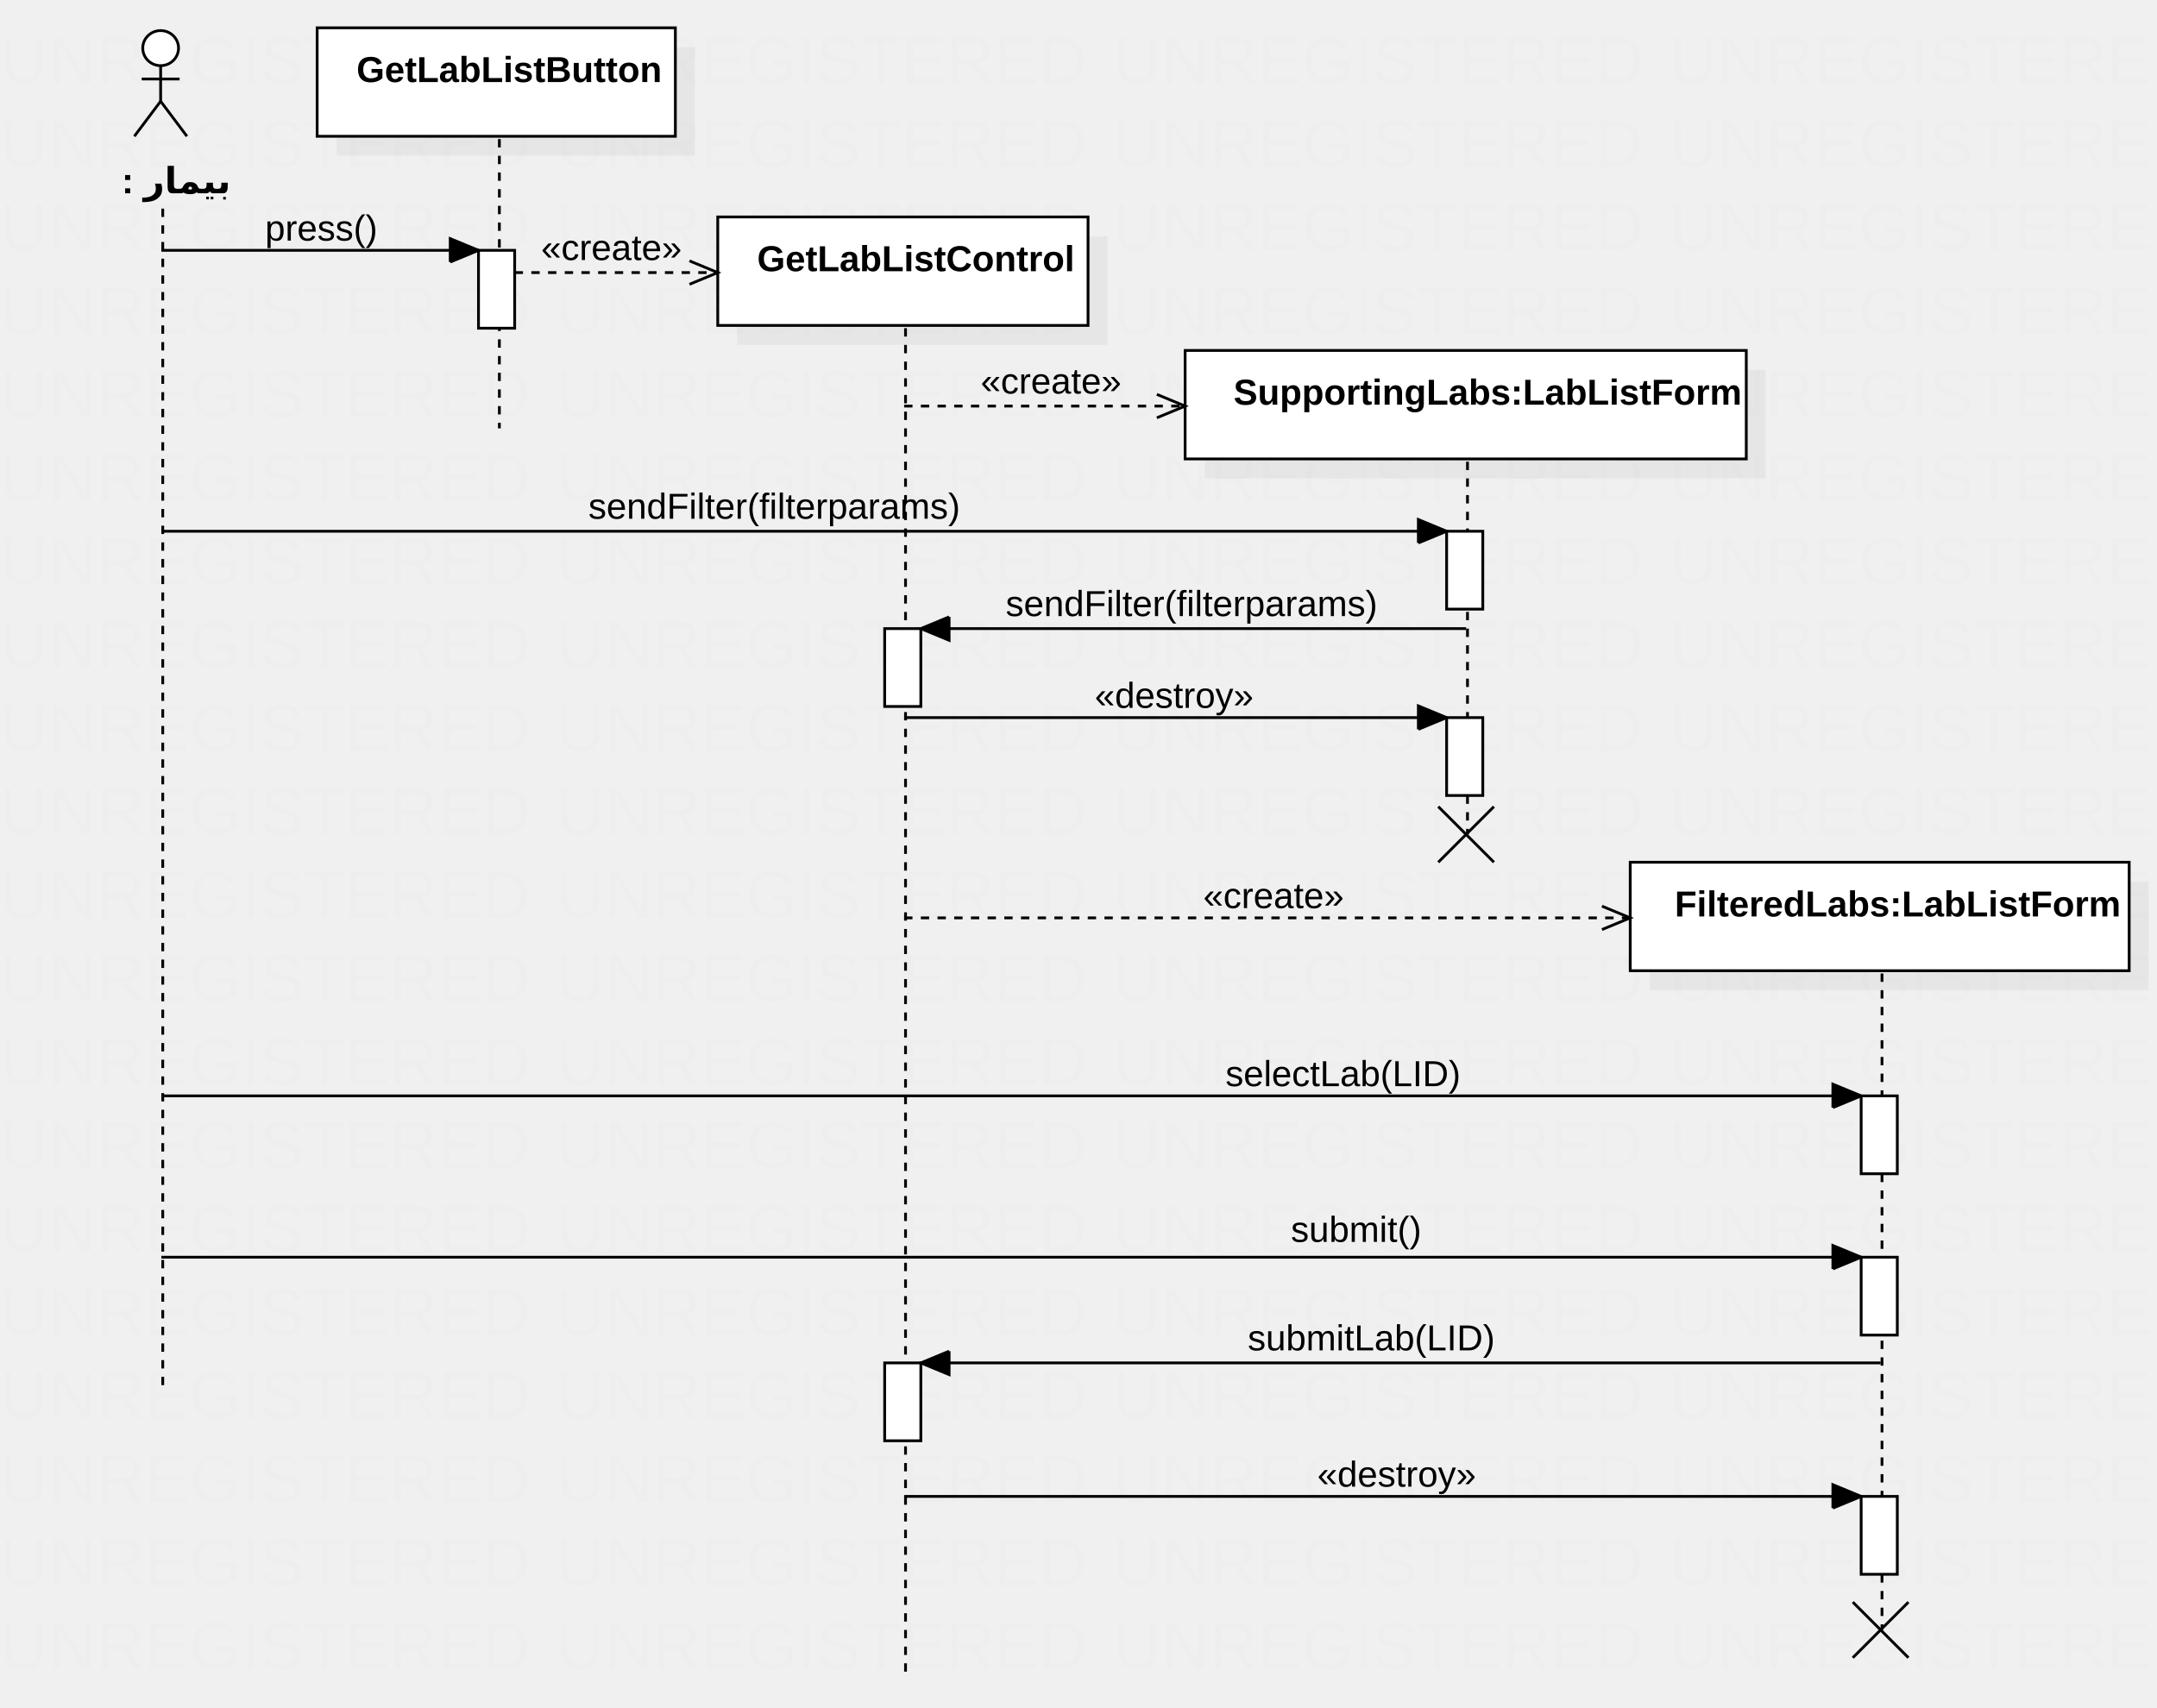
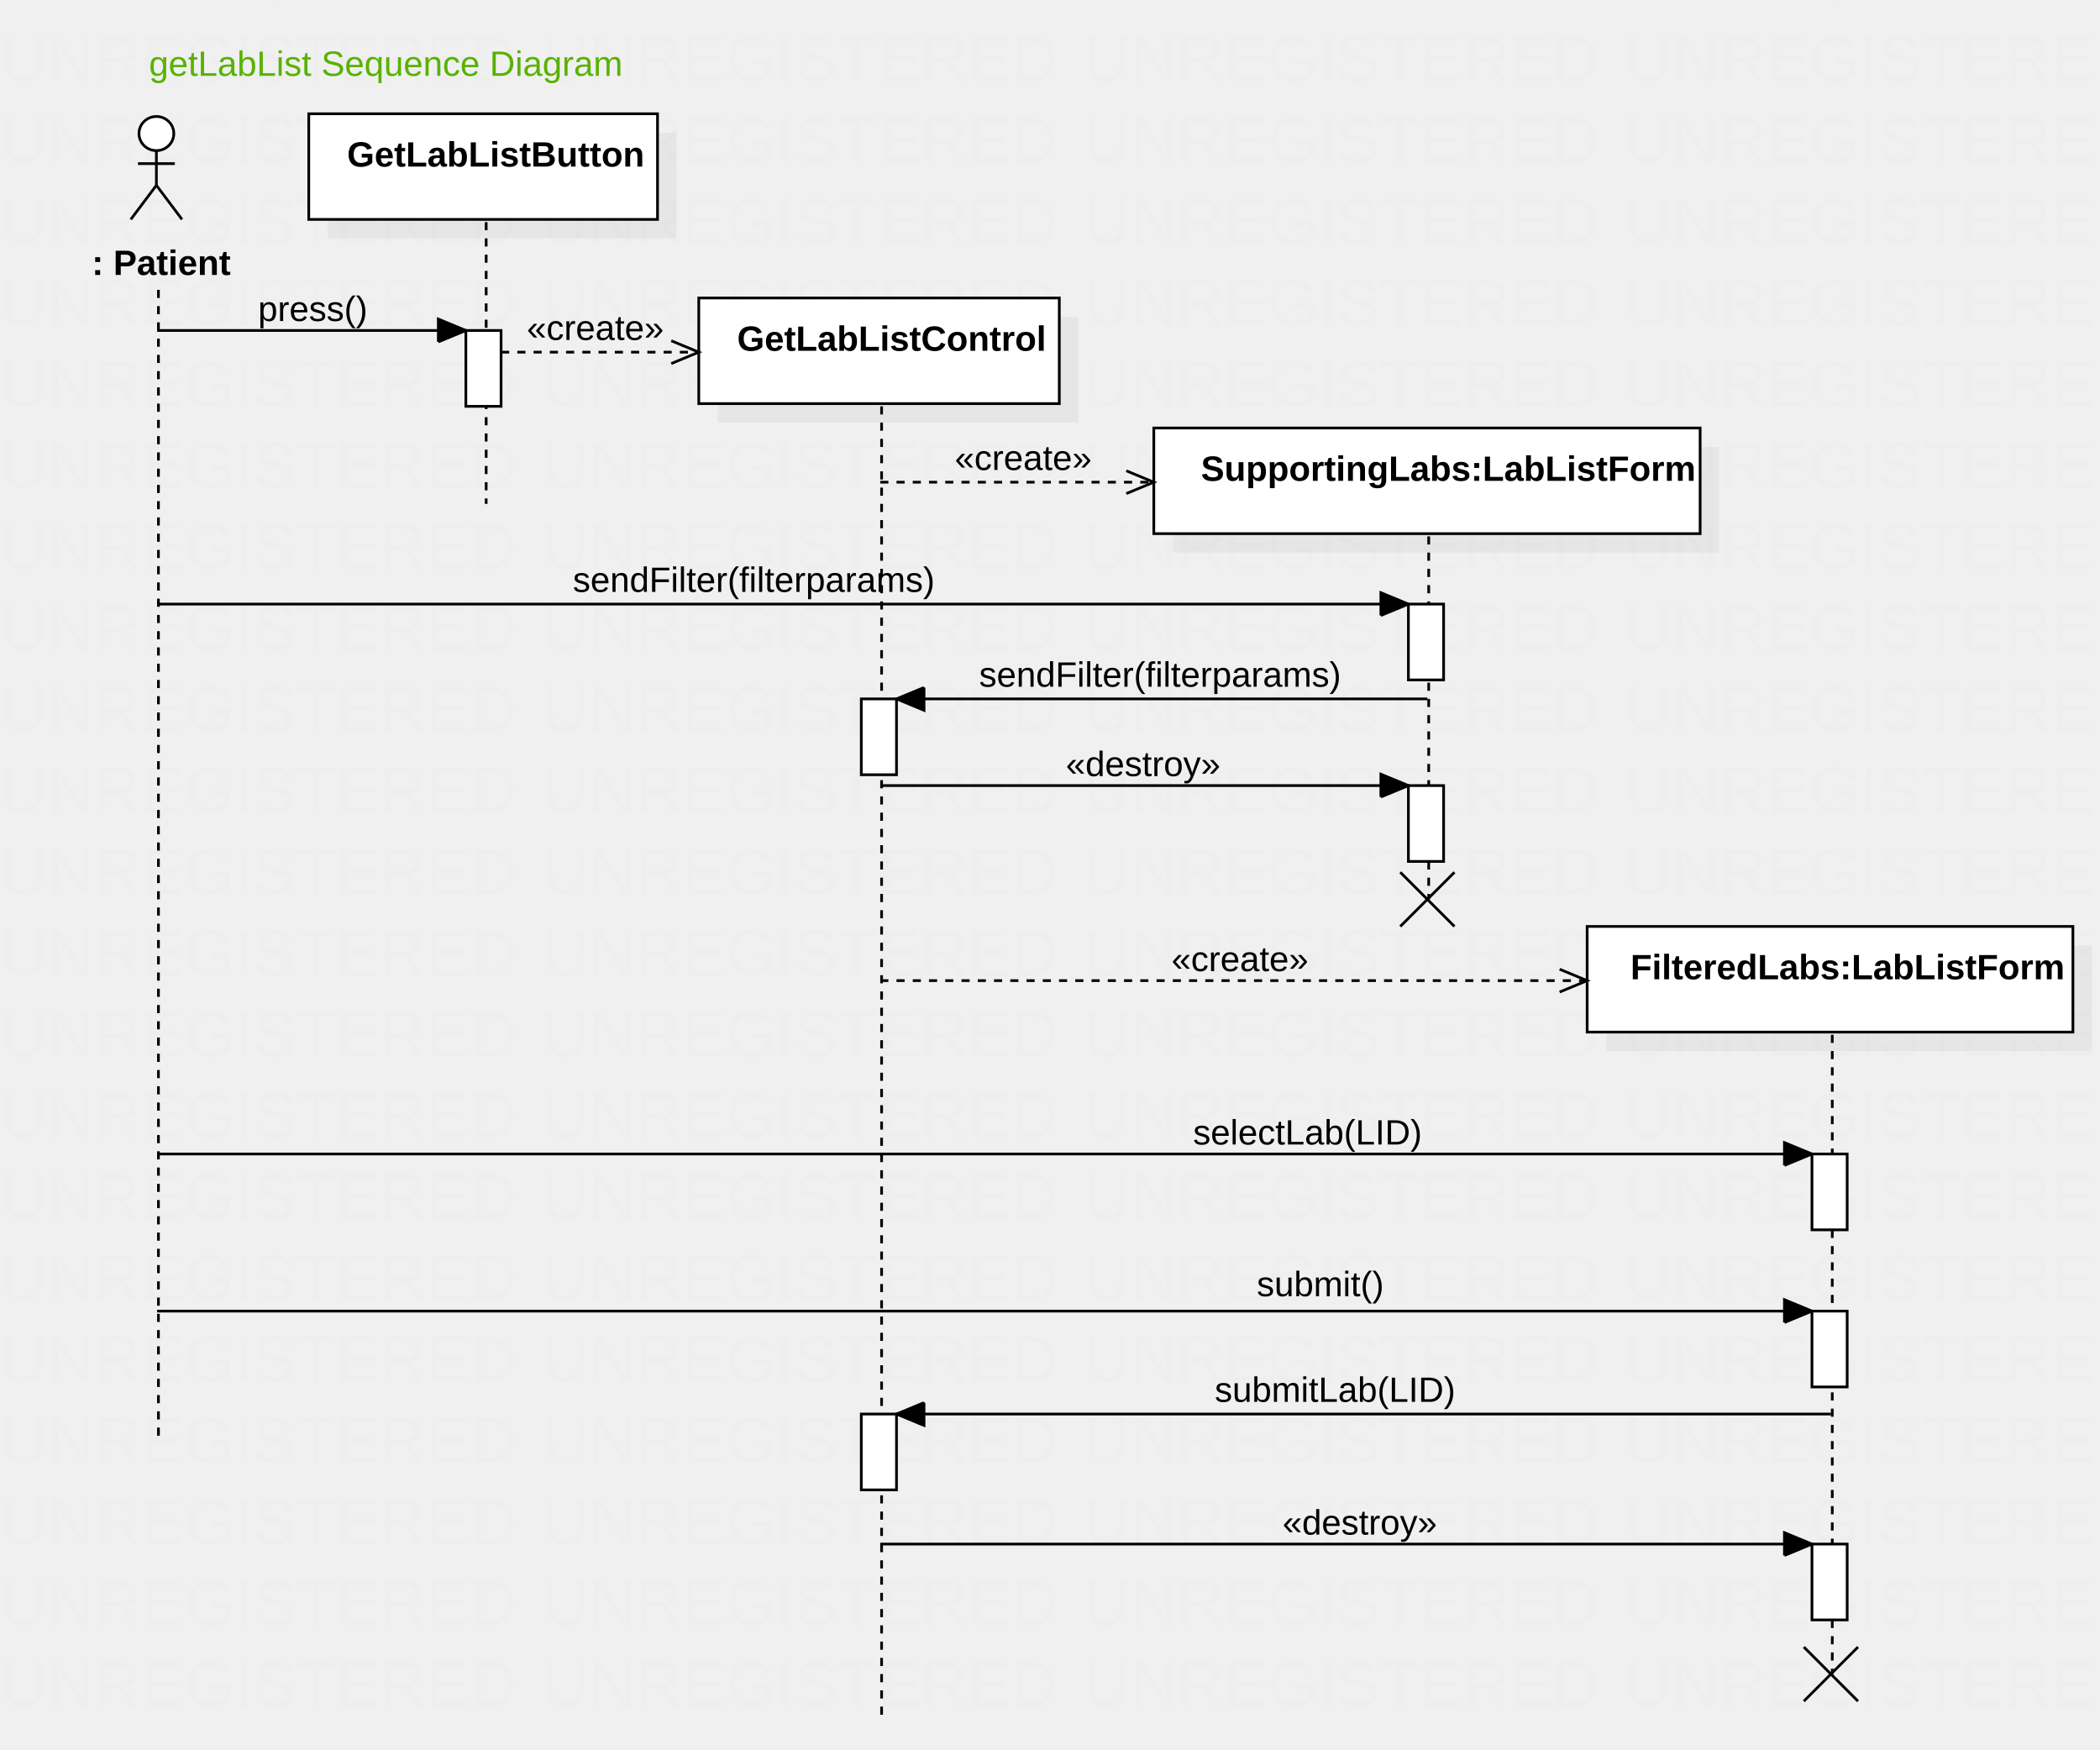
- <svg xmlns="http://www.w3.org/2000/svg" version="1.1" width="775.348" height="614">
+ <svg xmlns="http://www.w3.org/2000/svg" version="1.1" width="775.348" height="646">
  <defs />
  <g>
    <text fill="#eeeeee" stroke="none" font-family="Arial" font-size="24px" font-style="normal" font-weight="normal" text-decoration="none" x="0" y="0">UNREGISTERED</text>
    <text fill="#eeeeee" stroke="none" font-family="Arial" font-size="24px" font-style="normal" font-weight="normal" text-decoration="none" x="0" y="30">UNREGISTERED</text>
    <text fill="#eeeeee" stroke="none" font-family="Arial" font-size="24px" font-style="normal" font-weight="normal" text-decoration="none" x="0" y="60">UNREGISTERED</text>
    <text fill="#eeeeee" stroke="none" font-family="Arial" font-size="24px" font-style="normal" font-weight="normal" text-decoration="none" x="0" y="90">UNREGISTERED</text>
    <text fill="#eeeeee" stroke="none" font-family="Arial" font-size="24px" font-style="normal" font-weight="normal" text-decoration="none" x="0" y="120">UNREGISTERED</text>
    <text fill="#eeeeee" stroke="none" font-family="Arial" font-size="24px" font-style="normal" font-weight="normal" text-decoration="none" x="0" y="150">UNREGISTERED</text>
    <text fill="#eeeeee" stroke="none" font-family="Arial" font-size="24px" font-style="normal" font-weight="normal" text-decoration="none" x="0" y="180">UNREGISTERED</text>
    <text fill="#eeeeee" stroke="none" font-family="Arial" font-size="24px" font-style="normal" font-weight="normal" text-decoration="none" x="0" y="210">UNREGISTERED</text>
    <text fill="#eeeeee" stroke="none" font-family="Arial" font-size="24px" font-style="normal" font-weight="normal" text-decoration="none" x="0" y="240">UNREGISTERED</text>
    <text fill="#eeeeee" stroke="none" font-family="Arial" font-size="24px" font-style="normal" font-weight="normal" text-decoration="none" x="0" y="270">UNREGISTERED</text>
    <text fill="#eeeeee" stroke="none" font-family="Arial" font-size="24px" font-style="normal" font-weight="normal" text-decoration="none" x="0" y="300">UNREGISTERED</text>
    <text fill="#eeeeee" stroke="none" font-family="Arial" font-size="24px" font-style="normal" font-weight="normal" text-decoration="none" x="0" y="330">UNREGISTERED</text>
    <text fill="#eeeeee" stroke="none" font-family="Arial" font-size="24px" font-style="normal" font-weight="normal" text-decoration="none" x="0" y="360">UNREGISTERED</text>
    <text fill="#eeeeee" stroke="none" font-family="Arial" font-size="24px" font-style="normal" font-weight="normal" text-decoration="none" x="0" y="390">UNREGISTERED</text>
    <text fill="#eeeeee" stroke="none" font-family="Arial" font-size="24px" font-style="normal" font-weight="normal" text-decoration="none" x="0" y="420">UNREGISTERED</text>
    <text fill="#eeeeee" stroke="none" font-family="Arial" font-size="24px" font-style="normal" font-weight="normal" text-decoration="none" x="0" y="450">UNREGISTERED</text>
    <text fill="#eeeeee" stroke="none" font-family="Arial" font-size="24px" font-style="normal" font-weight="normal" text-decoration="none" x="0" y="480">UNREGISTERED</text>
    <text fill="#eeeeee" stroke="none" font-family="Arial" font-size="24px" font-style="normal" font-weight="normal" text-decoration="none" x="0" y="510">UNREGISTERED</text>
    <text fill="#eeeeee" stroke="none" font-family="Arial" font-size="24px" font-style="normal" font-weight="normal" text-decoration="none" x="0" y="540">UNREGISTERED</text>
    <text fill="#eeeeee" stroke="none" font-family="Arial" font-size="24px" font-style="normal" font-weight="normal" text-decoration="none" x="0" y="570">UNREGISTERED</text>
    <text fill="#eeeeee" stroke="none" font-family="Arial" font-size="24px" font-style="normal" font-weight="normal" text-decoration="none" x="0" y="600">UNREGISTERED</text>
+     <text fill="#eeeeee" stroke="none" font-family="Arial" font-size="24px" font-style="normal" font-weight="normal" text-decoration="none" x="0" y="630">UNREGISTERED</text>
    <text fill="#eeeeee" stroke="none" font-family="Arial" font-size="24px" font-style="normal" font-weight="normal" text-decoration="none" x="200" y="0">UNREGISTERED</text>
    <text fill="#eeeeee" stroke="none" font-family="Arial" font-size="24px" font-style="normal" font-weight="normal" text-decoration="none" x="200" y="30">UNREGISTERED</text>
    <text fill="#eeeeee" stroke="none" font-family="Arial" font-size="24px" font-style="normal" font-weight="normal" text-decoration="none" x="200" y="60">UNREGISTERED</text>
    <text fill="#eeeeee" stroke="none" font-family="Arial" font-size="24px" font-style="normal" font-weight="normal" text-decoration="none" x="200" y="90">UNREGISTERED</text>
    <text fill="#eeeeee" stroke="none" font-family="Arial" font-size="24px" font-style="normal" font-weight="normal" text-decoration="none" x="200" y="120">UNREGISTERED</text>
    <text fill="#eeeeee" stroke="none" font-family="Arial" font-size="24px" font-style="normal" font-weight="normal" text-decoration="none" x="200" y="150">UNREGISTERED</text>
    <text fill="#eeeeee" stroke="none" font-family="Arial" font-size="24px" font-style="normal" font-weight="normal" text-decoration="none" x="200" y="180">UNREGISTERED</text>
    <text fill="#eeeeee" stroke="none" font-family="Arial" font-size="24px" font-style="normal" font-weight="normal" text-decoration="none" x="200" y="210">UNREGISTERED</text>
    <text fill="#eeeeee" stroke="none" font-family="Arial" font-size="24px" font-style="normal" font-weight="normal" text-decoration="none" x="200" y="240">UNREGISTERED</text>
    <text fill="#eeeeee" stroke="none" font-family="Arial" font-size="24px" font-style="normal" font-weight="normal" text-decoration="none" x="200" y="270">UNREGISTERED</text>
    <text fill="#eeeeee" stroke="none" font-family="Arial" font-size="24px" font-style="normal" font-weight="normal" text-decoration="none" x="200" y="300">UNREGISTERED</text>
    <text fill="#eeeeee" stroke="none" font-family="Arial" font-size="24px" font-style="normal" font-weight="normal" text-decoration="none" x="200" y="330">UNREGISTERED</text>
    <text fill="#eeeeee" stroke="none" font-family="Arial" font-size="24px" font-style="normal" font-weight="normal" text-decoration="none" x="200" y="360">UNREGISTERED</text>
    <text fill="#eeeeee" stroke="none" font-family="Arial" font-size="24px" font-style="normal" font-weight="normal" text-decoration="none" x="200" y="390">UNREGISTERED</text>
    <text fill="#eeeeee" stroke="none" font-family="Arial" font-size="24px" font-style="normal" font-weight="normal" text-decoration="none" x="200" y="420">UNREGISTERED</text>
    <text fill="#eeeeee" stroke="none" font-family="Arial" font-size="24px" font-style="normal" font-weight="normal" text-decoration="none" x="200" y="450">UNREGISTERED</text>
    <text fill="#eeeeee" stroke="none" font-family="Arial" font-size="24px" font-style="normal" font-weight="normal" text-decoration="none" x="200" y="480">UNREGISTERED</text>
    <text fill="#eeeeee" stroke="none" font-family="Arial" font-size="24px" font-style="normal" font-weight="normal" text-decoration="none" x="200" y="510">UNREGISTERED</text>
    <text fill="#eeeeee" stroke="none" font-family="Arial" font-size="24px" font-style="normal" font-weight="normal" text-decoration="none" x="200" y="540">UNREGISTERED</text>
    <text fill="#eeeeee" stroke="none" font-family="Arial" font-size="24px" font-style="normal" font-weight="normal" text-decoration="none" x="200" y="570">UNREGISTERED</text>
    <text fill="#eeeeee" stroke="none" font-family="Arial" font-size="24px" font-style="normal" font-weight="normal" text-decoration="none" x="200" y="600">UNREGISTERED</text>
+     <text fill="#eeeeee" stroke="none" font-family="Arial" font-size="24px" font-style="normal" font-weight="normal" text-decoration="none" x="200" y="630">UNREGISTERED</text>
    <text fill="#eeeeee" stroke="none" font-family="Arial" font-size="24px" font-style="normal" font-weight="normal" text-decoration="none" x="400" y="0">UNREGISTERED</text>
    <text fill="#eeeeee" stroke="none" font-family="Arial" font-size="24px" font-style="normal" font-weight="normal" text-decoration="none" x="400" y="30">UNREGISTERED</text>
    <text fill="#eeeeee" stroke="none" font-family="Arial" font-size="24px" font-style="normal" font-weight="normal" text-decoration="none" x="400" y="60">UNREGISTERED</text>
    <text fill="#eeeeee" stroke="none" font-family="Arial" font-size="24px" font-style="normal" font-weight="normal" text-decoration="none" x="400" y="90">UNREGISTERED</text>
    <text fill="#eeeeee" stroke="none" font-family="Arial" font-size="24px" font-style="normal" font-weight="normal" text-decoration="none" x="400" y="120">UNREGISTERED</text>
    <text fill="#eeeeee" stroke="none" font-family="Arial" font-size="24px" font-style="normal" font-weight="normal" text-decoration="none" x="400" y="150">UNREGISTERED</text>
    <text fill="#eeeeee" stroke="none" font-family="Arial" font-size="24px" font-style="normal" font-weight="normal" text-decoration="none" x="400" y="180">UNREGISTERED</text>
    <text fill="#eeeeee" stroke="none" font-family="Arial" font-size="24px" font-style="normal" font-weight="normal" text-decoration="none" x="400" y="210">UNREGISTERED</text>
    <text fill="#eeeeee" stroke="none" font-family="Arial" font-size="24px" font-style="normal" font-weight="normal" text-decoration="none" x="400" y="240">UNREGISTERED</text>
    <text fill="#eeeeee" stroke="none" font-family="Arial" font-size="24px" font-style="normal" font-weight="normal" text-decoration="none" x="400" y="270">UNREGISTERED</text>
    <text fill="#eeeeee" stroke="none" font-family="Arial" font-size="24px" font-style="normal" font-weight="normal" text-decoration="none" x="400" y="300">UNREGISTERED</text>
    <text fill="#eeeeee" stroke="none" font-family="Arial" font-size="24px" font-style="normal" font-weight="normal" text-decoration="none" x="400" y="330">UNREGISTERED</text>
    <text fill="#eeeeee" stroke="none" font-family="Arial" font-size="24px" font-style="normal" font-weight="normal" text-decoration="none" x="400" y="360">UNREGISTERED</text>
    <text fill="#eeeeee" stroke="none" font-family="Arial" font-size="24px" font-style="normal" font-weight="normal" text-decoration="none" x="400" y="390">UNREGISTERED</text>
    <text fill="#eeeeee" stroke="none" font-family="Arial" font-size="24px" font-style="normal" font-weight="normal" text-decoration="none" x="400" y="420">UNREGISTERED</text>
    <text fill="#eeeeee" stroke="none" font-family="Arial" font-size="24px" font-style="normal" font-weight="normal" text-decoration="none" x="400" y="450">UNREGISTERED</text>
    <text fill="#eeeeee" stroke="none" font-family="Arial" font-size="24px" font-style="normal" font-weight="normal" text-decoration="none" x="400" y="480">UNREGISTERED</text>
    <text fill="#eeeeee" stroke="none" font-family="Arial" font-size="24px" font-style="normal" font-weight="normal" text-decoration="none" x="400" y="510">UNREGISTERED</text>
    <text fill="#eeeeee" stroke="none" font-family="Arial" font-size="24px" font-style="normal" font-weight="normal" text-decoration="none" x="400" y="540">UNREGISTERED</text>
    <text fill="#eeeeee" stroke="none" font-family="Arial" font-size="24px" font-style="normal" font-weight="normal" text-decoration="none" x="400" y="570">UNREGISTERED</text>
    <text fill="#eeeeee" stroke="none" font-family="Arial" font-size="24px" font-style="normal" font-weight="normal" text-decoration="none" x="400" y="600">UNREGISTERED</text>
+     <text fill="#eeeeee" stroke="none" font-family="Arial" font-size="24px" font-style="normal" font-weight="normal" text-decoration="none" x="400" y="630">UNREGISTERED</text>
    <text fill="#eeeeee" stroke="none" font-family="Arial" font-size="24px" font-style="normal" font-weight="normal" text-decoration="none" x="600" y="0">UNREGISTERED</text>
    <text fill="#eeeeee" stroke="none" font-family="Arial" font-size="24px" font-style="normal" font-weight="normal" text-decoration="none" x="600" y="30">UNREGISTERED</text>
    <text fill="#eeeeee" stroke="none" font-family="Arial" font-size="24px" font-style="normal" font-weight="normal" text-decoration="none" x="600" y="60">UNREGISTERED</text>
    <text fill="#eeeeee" stroke="none" font-family="Arial" font-size="24px" font-style="normal" font-weight="normal" text-decoration="none" x="600" y="90">UNREGISTERED</text>
    <text fill="#eeeeee" stroke="none" font-family="Arial" font-size="24px" font-style="normal" font-weight="normal" text-decoration="none" x="600" y="120">UNREGISTERED</text>
    <text fill="#eeeeee" stroke="none" font-family="Arial" font-size="24px" font-style="normal" font-weight="normal" text-decoration="none" x="600" y="150">UNREGISTERED</text>
    <text fill="#eeeeee" stroke="none" font-family="Arial" font-size="24px" font-style="normal" font-weight="normal" text-decoration="none" x="600" y="180">UNREGISTERED</text>
    <text fill="#eeeeee" stroke="none" font-family="Arial" font-size="24px" font-style="normal" font-weight="normal" text-decoration="none" x="600" y="210">UNREGISTERED</text>
    <text fill="#eeeeee" stroke="none" font-family="Arial" font-size="24px" font-style="normal" font-weight="normal" text-decoration="none" x="600" y="240">UNREGISTERED</text>
    <text fill="#eeeeee" stroke="none" font-family="Arial" font-size="24px" font-style="normal" font-weight="normal" text-decoration="none" x="600" y="270">UNREGISTERED</text>
    <text fill="#eeeeee" stroke="none" font-family="Arial" font-size="24px" font-style="normal" font-weight="normal" text-decoration="none" x="600" y="300">UNREGISTERED</text>
    <text fill="#eeeeee" stroke="none" font-family="Arial" font-size="24px" font-style="normal" font-weight="normal" text-decoration="none" x="600" y="330">UNREGISTERED</text>
    <text fill="#eeeeee" stroke="none" font-family="Arial" font-size="24px" font-style="normal" font-weight="normal" text-decoration="none" x="600" y="360">UNREGISTERED</text>
    <text fill="#eeeeee" stroke="none" font-family="Arial" font-size="24px" font-style="normal" font-weight="normal" text-decoration="none" x="600" y="390">UNREGISTERED</text>
    <text fill="#eeeeee" stroke="none" font-family="Arial" font-size="24px" font-style="normal" font-weight="normal" text-decoration="none" x="600" y="420">UNREGISTERED</text>
    <text fill="#eeeeee" stroke="none" font-family="Arial" font-size="24px" font-style="normal" font-weight="normal" text-decoration="none" x="600" y="450">UNREGISTERED</text>
    <text fill="#eeeeee" stroke="none" font-family="Arial" font-size="24px" font-style="normal" font-weight="normal" text-decoration="none" x="600" y="480">UNREGISTERED</text>
    <text fill="#eeeeee" stroke="none" font-family="Arial" font-size="24px" font-style="normal" font-weight="normal" text-decoration="none" x="600" y="510">UNREGISTERED</text>
    <text fill="#eeeeee" stroke="none" font-family="Arial" font-size="24px" font-style="normal" font-weight="normal" text-decoration="none" x="600" y="540">UNREGISTERED</text>
    <text fill="#eeeeee" stroke="none" font-family="Arial" font-size="24px" font-style="normal" font-weight="normal" text-decoration="none" x="600" y="570">UNREGISTERED</text>
    <text fill="#eeeeee" stroke="none" font-family="Arial" font-size="24px" font-style="normal" font-weight="normal" text-decoration="none" x="600" y="600">UNREGISTERED</text>
-     <g transform="translate(-54,-30) scale(1,1)">
+     <text fill="#eeeeee" stroke="none" font-family="Arial" font-size="24px" font-style="normal" font-weight="normal" text-decoration="none" x="600" y="630">UNREGISTERED</text>
+     <g transform="translate(-54,2) scale(1,1)">
      <path fill="#ffffff" stroke="none" d="M 105.314 47.3 C 105.314 43.821 108.193 41 111.743 41 C 115.294 41 118.172 43.821 118.172 47.3 C 118.172 50.779 115.294 53.6 111.743 53.6 C 108.193 53.6 105.314 50.779 105.314 47.3 Z" />
    </g>
-     <g transform="translate(-54,-30) scale(1,1)">
+     <g transform="translate(-54,2) scale(1,1)">
      <path fill="none" stroke="#000000" d="M 105.314 47.3 C 105.314 43.821 108.193 41 111.743 41 C 115.294 41 118.172 43.821 118.172 47.3 C 118.172 50.779 115.294 53.6 111.743 53.6 C 108.193 53.6 105.314 50.779 105.314 47.3 Z" stroke-miterlimit="10" />
    </g>
-     <g transform="translate(-54,-30) scale(1,1)">
+     <g transform="translate(-54,2) scale(1,1)">
      <path fill="none" stroke="#000000" d="M 111.743 53.6 L 111.743 66.4" stroke-miterlimit="10" />
    </g>
-     <g transform="translate(-54,-30) scale(1,1)">
+     <g transform="translate(-54,2) scale(1,1)">
      <path fill="none" stroke="#000000" d="M 104.936 58.4 L 118.551 58.4" stroke-miterlimit="10" />
    </g>
-     <g transform="translate(-54,-30) scale(1,1)">
+     <g transform="translate(-54,2) scale(1,1)">
      <path fill="none" stroke="#000000" d="M 111.743 66.4 L 102.289 79" stroke-miterlimit="10" />
    </g>
-     <g transform="translate(-54,-30) scale(1,1)">
+     <g transform="translate(-54,2) scale(1,1)">
      <path fill="none" stroke="#000000" d="M 111.743 66.4 L 121.198 79" stroke-miterlimit="10" />
    </g>
-     <g transform="translate(-54,-30) scale(1,1)">
-       <g>
-         <path fill="none" stroke="none" />
-         <text fill="#000000" stroke="none" font-family="Arial" font-size="13px" font-style="normal" font-weight="bold" text-decoration="none" x="97.728" y="99.5">: بیمار</text>
-       </g>
-     </g>
-     <g transform="translate(-54,-30) scale(1,1)">
+     <g transform="translate(-54,2) scale(1,1)">
+       <g>
+         <path fill="none" stroke="none" />
+         <text fill="#000000" stroke="none" font-family="Arial" font-size="13px" font-style="normal" font-weight="bold" text-decoration="none" x="87.895" y="99.5">: Patient</text>
+       </g>
+     </g>
+     <g transform="translate(-54,2) scale(1,1)">
      <path fill="none" stroke="#000000" d="M 112.5 105 L 112.5 528" stroke-miterlimit="10" stroke-dasharray="3" />
    </g>
-     <g transform="translate(-54,-30) scale(1,1)">
+     <g transform="translate(-54,2) scale(1,1)">
      <rect fill="#C0C0C0" stroke="none" x="175" y="47" width="128.764" height="39" opacity="0.2" />
    </g>
-     <g transform="translate(-54,-30) scale(1,1)">
+     <g transform="translate(-54,2) scale(1,1)">
      <rect fill="#ffffff" stroke="none" x="168" y="40" width="128.764" height="39" />
    </g>
-     <g transform="translate(-54,-30) scale(1,1)">
+     <g transform="translate(-54,2) scale(1,1)">
      <path fill="none" stroke="#000000" d="M 168 40 L 296.764 40 L 296.764 79 L 168 79 L 168 40 Z Z" stroke-miterlimit="10" />
    </g>
-     <g transform="translate(-54,-30) scale(1,1)">
+     <g transform="translate(-54,2) scale(1,1)">
      <g>
        <path fill="none" stroke="none" />
        <text fill="#000000" stroke="none" font-family="Arial" font-size="13px" font-style="normal" font-weight="bold" text-decoration="none" x="182.153" y="59.5">GetLabListButton</text>
      </g>
    </g>
-     <g transform="translate(-54,-30) scale(1,1)">
+     <g transform="translate(-54,2) scale(1,1)">
      <path fill="none" stroke="#000000" d="M 233.5 80 L 233.5 184" stroke-miterlimit="10" stroke-dasharray="3" />
    </g>
-     <g transform="translate(-54,-30) scale(1,1)">
+     <g transform="translate(-54,2) scale(1,1)">
      <rect fill="#C0C0C0" stroke="none" x="319" y="115" width="133.105" height="39" opacity="0.2" />
    </g>
-     <g transform="translate(-54,-30) scale(1,1)">
+     <g transform="translate(-54,2) scale(1,1)">
      <rect fill="#ffffff" stroke="none" x="312" y="108" width="133.105" height="39" />
    </g>
-     <g transform="translate(-54,-30) scale(1,1)">
+     <g transform="translate(-54,2) scale(1,1)">
      <path fill="none" stroke="#000000" d="M 312 108 L 445.105 108 L 445.105 147 L 312 147 L 312 108 Z Z" stroke-miterlimit="10" />
    </g>
-     <g transform="translate(-54,-30) scale(1,1)">
+     <g transform="translate(-54,2) scale(1,1)">
      <g>
        <path fill="none" stroke="none" />
        <text fill="#000000" stroke="none" font-family="Arial" font-size="13px" font-style="normal" font-weight="bold" text-decoration="none" x="326.162" y="127.5">GetLabListControl</text>
      </g>
    </g>
-     <g transform="translate(-54,-30) scale(1,1)">
+     <g transform="translate(-54,2) scale(1,1)">
      <path fill="none" stroke="#000000" d="M 379.5 148 L 379.5 634" stroke-miterlimit="10" stroke-dasharray="3" />
    </g>
-     <g transform="translate(-54,-30) scale(1,1)">
+     <g transform="translate(-54,2) scale(1,1)">
      <rect fill="#C0C0C0" stroke="none" x="487" y="163" width="201.711" height="39" opacity="0.2" />
    </g>
-     <g transform="translate(-54,-30) scale(1,1)">
+     <g transform="translate(-54,2) scale(1,1)">
      <rect fill="#ffffff" stroke="none" x="480" y="156" width="201.711" height="39" />
    </g>
-     <g transform="translate(-54,-30) scale(1,1)">
+     <g transform="translate(-54,2) scale(1,1)">
      <path fill="none" stroke="#000000" d="M 480 156 L 681.711 156 L 681.711 195 L 480 195 L 480 156 Z Z" stroke-miterlimit="10" />
    </g>
-     <g transform="translate(-54,-30) scale(1,1)">
+     <g transform="translate(-54,2) scale(1,1)">
      <g>
        <path fill="none" stroke="none" />
        <text fill="#000000" stroke="none" font-family="Arial" font-size="13px" font-style="normal" font-weight="bold" text-decoration="none" x="497.39" y="175.5">SupportingLabs:LabListForm</text>
      </g>
    </g>
-     <g transform="translate(-54,-30) scale(1,1)">
+     <g transform="translate(-54,2) scale(1,1)">
      <path fill="none" stroke="#000000" d="M 581.5 196 L 581.5 330" stroke-miterlimit="10" stroke-dasharray="3" />
    </g>
-     <g transform="translate(-54,-30) scale(1,1)">
+     <g transform="translate(-54,2) scale(1,1)">
      <rect fill="#C0C0C0" stroke="none" x="647" y="347" width="179.348" height="39" opacity="0.2" />
    </g>
-     <g transform="translate(-54,-30) scale(1,1)">
+     <g transform="translate(-54,2) scale(1,1)">
      <rect fill="#ffffff" stroke="none" x="640" y="340" width="179.348" height="39" />
    </g>
-     <g transform="translate(-54,-30) scale(1,1)">
+     <g transform="translate(-54,2) scale(1,1)">
      <path fill="none" stroke="#000000" d="M 640 340 L 819.348 340 L 819.348 379 L 640 379 L 640 340 Z Z" stroke-miterlimit="10" />
    </g>
-     <g transform="translate(-54,-30) scale(1,1)">
+     <g transform="translate(-54,2) scale(1,1)">
      <g>
        <path fill="none" stroke="none" />
        <text fill="#000000" stroke="none" font-family="Arial" font-size="13px" font-style="normal" font-weight="bold" text-decoration="none" x="655.975" y="359.5">FilteredLabs:LabListForm</text>
      </g>
    </g>
-     <g transform="translate(-54,-30) scale(1,1)">
+     <g transform="translate(-54,2) scale(1,1)">
      <path fill="none" stroke="#000000" d="M 730.5 380 L 730.5 616" stroke-miterlimit="10" stroke-dasharray="3" />
    </g>
-     <g transform="translate(-54,-30) scale(1,1)">
+     <g transform="translate(-54,2) scale(1,1)">
+       <g>
+         <path fill="none" stroke="none" />
+         <text fill="#59b200" stroke="none" font-family="Arial" font-size="13px" font-style="normal" font-weight="normal" text-decoration="none" x="109" y="26">getLabList Sequence Diagram</text>
+       </g>
+     </g>
+     <g transform="translate(-54,2) scale(1,1)">
      <path fill="none" stroke="#000000" d="M 112 120 L 226 120" stroke-miterlimit="10" />
    </g>
-     <g transform="translate(-54,-30) scale(1,1)">
+     <g transform="translate(-54,2) scale(1,1)">
      <path fill="#000000" stroke="none" d="M 215.837 124.21 L 226 120 L 215.837 115.79" />
    </g>
-     <g transform="translate(-54,-30) scale(1,1)">
+     <g transform="translate(-54,2) scale(1,1)">
      <path fill="none" stroke="#000000" d="M 215.837 124.21 L 226 120 L 215.837 115.79 L 215.837 124.21" stroke-miterlimit="10" />
    </g>
-     <g transform="translate(-54,-30) scale(1,1)">
+     <g transform="translate(-54,2) scale(1,1)">
      <g>
        <path fill="none" stroke="none" />
        <text fill="#000000" stroke="none" font-family="Arial" font-size="13px" font-style="normal" font-weight="normal" text-decoration="none" x="149.266" y="116.5">press()</text>
      </g>
    </g>
-     <g transform="translate(-54,-30) scale(1,1)">
+     <g transform="translate(-54,2) scale(1,1)">
      <rect fill="#ffffff" stroke="none" x="226" y="120" width="13" height="28" />
    </g>
-     <g transform="translate(-54,-30) scale(1,1)">
+     <g transform="translate(-54,2) scale(1,1)">
      <path fill="none" stroke="#000000" d="M 226 120 L 239 120 L 239 148 L 226 148 L 226 120 Z Z" stroke-miterlimit="10" />
    </g>
-     <g transform="translate(-54,-30) scale(1,1)">
+     <g transform="translate(-54,2) scale(1,1)">
      <path fill="none" stroke="#000000" d="M 239 128 L 312 128" stroke-miterlimit="10" stroke-dasharray="3" />
    </g>
-     <g transform="translate(-54,-30) scale(1,1)">
+     <g transform="translate(-54,2) scale(1,1)">
      <path fill="none" stroke="#000000" d="M 301.837 132.21 L 312 128 L 301.837 123.79" stroke-miterlimit="10" />
    </g>
-     <g transform="translate(-54,-30) scale(1,1)">
+     <g transform="translate(-54,2) scale(1,1)">
      <g>
        <path fill="none" stroke="none" />
        <text fill="#000000" stroke="none" font-family="Arial" font-size="13px" font-style="normal" font-weight="normal" text-decoration="none" x="248.5" y="123.5">«create»</text>
      </g>
    </g>
-     <g transform="translate(-54,-30) scale(1,1)">
+     <g transform="translate(-54,2) scale(1,1)">
      <path fill="none" stroke="#000000" d="M 379 176 L 480 176" stroke-miterlimit="10" stroke-dasharray="3" />
    </g>
-     <g transform="translate(-54,-30) scale(1,1)">
+     <g transform="translate(-54,2) scale(1,1)">
      <path fill="none" stroke="#000000" d="M 469.837 180.21 L 480 176 L 469.837 171.79" stroke-miterlimit="10" />
    </g>
-     <g transform="translate(-54,-30) scale(1,1)">
+     <g transform="translate(-54,2) scale(1,1)">
      <g>
        <path fill="none" stroke="none" />
        <text fill="#000000" stroke="none" font-family="Arial" font-size="13px" font-style="normal" font-weight="normal" text-decoration="none" x="406.5" y="171.5">«create»</text>
      </g>
    </g>
-     <g transform="translate(-54,-30) scale(1,1)">
+     <g transform="translate(-54,2) scale(1,1)">
      <path fill="none" stroke="#000000" d="M 112 221 L 574 221" stroke-miterlimit="10" />
    </g>
-     <g transform="translate(-54,-30) scale(1,1)">
+     <g transform="translate(-54,2) scale(1,1)">
      <path fill="#000000" stroke="none" d="M 563.837 225.21 L 574 221 L 563.837 216.79" />
    </g>
-     <g transform="translate(-54,-30) scale(1,1)">
+     <g transform="translate(-54,2) scale(1,1)">
      <path fill="none" stroke="#000000" d="M 563.837 225.21 L 574 221 L 563.837 216.79 L 563.837 225.21" stroke-miterlimit="10" />
    </g>
-     <g transform="translate(-54,-30) scale(1,1)">
+     <g transform="translate(-54,2) scale(1,1)">
      <g>
        <path fill="none" stroke="none" />
        <text fill="#000000" stroke="none" font-family="Arial" font-size="13px" font-style="normal" font-weight="normal" text-decoration="none" x="265.5" y="216.5">sendFilter(filterparams)</text>
      </g>
    </g>
-     <g transform="translate(-54,-30) scale(1,1)">
+     <g transform="translate(-54,2) scale(1,1)">
      <rect fill="#ffffff" stroke="none" x="574" y="221" width="13" height="28" />
    </g>
-     <g transform="translate(-54,-30) scale(1,1)">
+     <g transform="translate(-54,2) scale(1,1)">
      <path fill="none" stroke="#000000" d="M 574 221 L 587 221 L 587 249 L 574 249 L 574 221 Z Z" stroke-miterlimit="10" />
    </g>
-     <g transform="translate(-54,-30) scale(1,1)">
+     <g transform="translate(-54,2) scale(1,1)">
      <path fill="none" stroke="#000000" d="M 581 256 L 385 256" stroke-miterlimit="10" />
    </g>
-     <g transform="translate(-54,-30) scale(1,1)">
+     <g transform="translate(-54,2) scale(1,1)">
      <path fill="#000000" stroke="none" d="M 395.163 251.79 L 385 256 L 395.163 260.21" />
    </g>
-     <g transform="translate(-54,-30) scale(1,1)">
+     <g transform="translate(-54,2) scale(1,1)">
      <path fill="none" stroke="#000000" d="M 395.163 251.79 L 385 256 L 395.163 260.21 L 395.163 251.79" stroke-miterlimit="10" />
    </g>
-     <g transform="translate(-54,-30) scale(1,1)">
+     <g transform="translate(-54,2) scale(1,1)">
      <g>
        <path fill="none" stroke="none" />
        <text fill="#000000" stroke="none" font-family="Arial" font-size="13px" font-style="normal" font-weight="normal" text-decoration="none" x="415.5" y="251.5">sendFilter(filterparams)</text>
      </g>
    </g>
-     <g transform="translate(-54,-30) scale(1,1)">
+     <g transform="translate(-54,2) scale(1,1)">
      <rect fill="#ffffff" stroke="none" x="372" y="256" width="13" height="28" />
    </g>
-     <g transform="translate(-54,-30) scale(1,1)">
+     <g transform="translate(-54,2) scale(1,1)">
      <path fill="none" stroke="#000000" d="M 372 256 L 385 256 L 385 284 L 372 284 L 372 256 Z Z" stroke-miterlimit="10" />
    </g>
-     <g transform="translate(-54,-30) scale(1,1)">
+     <g transform="translate(-54,2) scale(1,1)">
      <path fill="none" stroke="#000000" d="M 379 288 L 574 288" stroke-miterlimit="10" />
    </g>
-     <g transform="translate(-54,-30) scale(1,1)">
+     <g transform="translate(-54,2) scale(1,1)">
      <path fill="#000000" stroke="none" d="M 563.837 292.21 L 574 288 L 563.837 283.79" />
    </g>
-     <g transform="translate(-54,-30) scale(1,1)">
+     <g transform="translate(-54,2) scale(1,1)">
      <path fill="none" stroke="#000000" d="M 563.837 292.21 L 574 288 L 563.837 283.79 L 563.837 292.21" stroke-miterlimit="10" />
    </g>
-     <g transform="translate(-54,-30) scale(1,1)">
+     <g transform="translate(-54,2) scale(1,1)">
      <path fill="none" stroke="#000000" d="M 571 320 L 591 340" stroke-miterlimit="10" />
    </g>
-     <g transform="translate(-54,-30) scale(1,1)">
+     <g transform="translate(-54,2) scale(1,1)">
      <path fill="none" stroke="#000000" d="M 591 320 L 571 340" stroke-miterlimit="10" />
    </g>
-     <g transform="translate(-54,-30) scale(1,1)">
+     <g transform="translate(-54,2) scale(1,1)">
      <g>
        <path fill="none" stroke="none" />
        <text fill="#000000" stroke="none" font-family="Arial" font-size="13px" font-style="normal" font-weight="normal" text-decoration="none" x="447.5" y="284.5">«destroy»</text>
      </g>
    </g>
-     <g transform="translate(-54,-30) scale(1,1)">
+     <g transform="translate(-54,2) scale(1,1)">
      <rect fill="#ffffff" stroke="none" x="574" y="288" width="13" height="28" />
    </g>
-     <g transform="translate(-54,-30) scale(1,1)">
+     <g transform="translate(-54,2) scale(1,1)">
      <path fill="none" stroke="#000000" d="M 574 288 L 587 288 L 587 316 L 574 316 L 574 288 Z Z" stroke-miterlimit="10" />
    </g>
-     <g transform="translate(-54,-30) scale(1,1)">
+     <g transform="translate(-54,2) scale(1,1)">
      <path fill="none" stroke="#000000" d="M 379 360 L 640 360" stroke-miterlimit="10" stroke-dasharray="3" />
    </g>
-     <g transform="translate(-54,-30) scale(1,1)">
+     <g transform="translate(-54,2) scale(1,1)">
      <path fill="none" stroke="#000000" d="M 629.837 364.21 L 640 360 L 629.837 355.79" stroke-miterlimit="10" />
    </g>
-     <g transform="translate(-54,-30) scale(1,1)">
+     <g transform="translate(-54,2) scale(1,1)">
      <g>
        <path fill="none" stroke="none" />
        <text fill="#000000" stroke="none" font-family="Arial" font-size="13px" font-style="normal" font-weight="normal" text-decoration="none" x="486.5" y="356.5">«create»</text>
      </g>
    </g>
-     <g transform="translate(-54,-30) scale(1,1)">
+     <g transform="translate(-54,2) scale(1,1)">
      <path fill="none" stroke="#000000" d="M 112 424 L 723 424" stroke-miterlimit="10" />
    </g>
-     <g transform="translate(-54,-30) scale(1,1)">
+     <g transform="translate(-54,2) scale(1,1)">
      <path fill="#000000" stroke="none" d="M 712.837 428.21 L 723 424 L 712.837 419.79" />
    </g>
-     <g transform="translate(-54,-30) scale(1,1)">
+     <g transform="translate(-54,2) scale(1,1)">
      <path fill="none" stroke="#000000" d="M 712.837 428.21 L 723 424 L 712.837 419.79 L 712.837 428.21" stroke-miterlimit="10" />
    </g>
-     <g transform="translate(-54,-30) scale(1,1)">
+     <g transform="translate(-54,2) scale(1,1)">
      <g>
        <path fill="none" stroke="none" />
        <text fill="#000000" stroke="none" font-family="Arial" font-size="13px" font-style="normal" font-weight="normal" text-decoration="none" x="494.5" y="420.5">selectLab(LID)</text>
      </g>
    </g>
-     <g transform="translate(-54,-30) scale(1,1)">
+     <g transform="translate(-54,2) scale(1,1)">
      <rect fill="#ffffff" stroke="none" x="723" y="424" width="13" height="28" />
    </g>
-     <g transform="translate(-54,-30) scale(1,1)">
+     <g transform="translate(-54,2) scale(1,1)">
      <path fill="none" stroke="#000000" d="M 723 424 L 736 424 L 736 452 L 723 452 L 723 424 Z Z" stroke-miterlimit="10" />
    </g>
-     <g transform="translate(-54,-30) scale(1,1)">
+     <g transform="translate(-54,2) scale(1,1)">
      <path fill="none" stroke="#000000" d="M 112 482 L 723 482" stroke-miterlimit="10" />
    </g>
-     <g transform="translate(-54,-30) scale(1,1)">
+     <g transform="translate(-54,2) scale(1,1)">
      <path fill="#000000" stroke="none" d="M 712.837 486.21 L 723 482 L 712.837 477.79" />
    </g>
-     <g transform="translate(-54,-30) scale(1,1)">
+     <g transform="translate(-54,2) scale(1,1)">
      <path fill="none" stroke="#000000" d="M 712.837 486.21 L 723 482 L 712.837 477.79 L 712.837 486.21" stroke-miterlimit="10" />
    </g>
-     <g transform="translate(-54,-30) scale(1,1)">
+     <g transform="translate(-54,2) scale(1,1)">
      <g>
        <path fill="none" stroke="none" />
        <text fill="#000000" stroke="none" font-family="Arial" font-size="13px" font-style="normal" font-weight="normal" text-decoration="none" x="518.016" y="476.5">submit()</text>
      </g>
    </g>
-     <g transform="translate(-54,-30) scale(1,1)">
+     <g transform="translate(-54,2) scale(1,1)">
      <rect fill="#ffffff" stroke="none" x="723" y="482" width="13" height="28" />
    </g>
-     <g transform="translate(-54,-30) scale(1,1)">
+     <g transform="translate(-54,2) scale(1,1)">
      <path fill="none" stroke="#000000" d="M 723 482 L 736 482 L 736 510 L 723 510 L 723 482 Z Z" stroke-miterlimit="10" />
    </g>
-     <g transform="translate(-54,-30) scale(1,1)">
+     <g transform="translate(-54,2) scale(1,1)">
      <path fill="none" stroke="#000000" d="M 730 520 L 385 520" stroke-miterlimit="10" />
    </g>
-     <g transform="translate(-54,-30) scale(1,1)">
+     <g transform="translate(-54,2) scale(1,1)">
      <path fill="#000000" stroke="none" d="M 395.163 515.79 L 385 520 L 395.163 524.21" />
    </g>
-     <g transform="translate(-54,-30) scale(1,1)">
+     <g transform="translate(-54,2) scale(1,1)">
      <path fill="none" stroke="#000000" d="M 395.163 515.79 L 385 520 L 395.163 524.21 L 395.163 515.79" stroke-miterlimit="10" />
    </g>
-     <g transform="translate(-54,-30) scale(1,1)">
+     <g transform="translate(-54,2) scale(1,1)">
      <g>
        <path fill="none" stroke="none" />
        <text fill="#000000" stroke="none" font-family="Arial" font-size="13px" font-style="normal" font-weight="normal" text-decoration="none" x="502.5" y="515.5">submitLab(LID)</text>
      </g>
    </g>
-     <g transform="translate(-54,-30) scale(1,1)">
+     <g transform="translate(-54,2) scale(1,1)">
      <rect fill="#ffffff" stroke="none" x="372" y="520" width="13" height="28" />
    </g>
-     <g transform="translate(-54,-30) scale(1,1)">
+     <g transform="translate(-54,2) scale(1,1)">
      <path fill="none" stroke="#000000" d="M 372 520 L 385 520 L 385 548 L 372 548 L 372 520 Z Z" stroke-miterlimit="10" />
    </g>
-     <g transform="translate(-54,-30) scale(1,1)">
+     <g transform="translate(-54,2) scale(1,1)">
      <path fill="none" stroke="#000000" d="M 379 568 L 723 568" stroke-miterlimit="10" />
    </g>
-     <g transform="translate(-54,-30) scale(1,1)">
+     <g transform="translate(-54,2) scale(1,1)">
      <path fill="#000000" stroke="none" d="M 712.837 572.21 L 723 568 L 712.837 563.79" />
    </g>
-     <g transform="translate(-54,-30) scale(1,1)">
+     <g transform="translate(-54,2) scale(1,1)">
      <path fill="none" stroke="#000000" d="M 712.837 572.21 L 723 568 L 712.837 563.79 L 712.837 572.21" stroke-miterlimit="10" />
    </g>
-     <g transform="translate(-54,-30) scale(1,1)">
+     <g transform="translate(-54,2) scale(1,1)">
      <path fill="none" stroke="#000000" d="M 720 606 L 740 626" stroke-miterlimit="10" />
    </g>
-     <g transform="translate(-54,-30) scale(1,1)">
+     <g transform="translate(-54,2) scale(1,1)">
      <path fill="none" stroke="#000000" d="M 740 606 L 720 626" stroke-miterlimit="10" />
    </g>
-     <g transform="translate(-54,-30) scale(1,1)">
+     <g transform="translate(-54,2) scale(1,1)">
      <g>
        <path fill="none" stroke="none" />
        <text fill="#000000" stroke="none" font-family="Arial" font-size="13px" font-style="normal" font-weight="normal" text-decoration="none" x="527.5" y="564.5">«destroy»</text>
      </g>
    </g>
-     <g transform="translate(-54,-30) scale(1,1)">
+     <g transform="translate(-54,2) scale(1,1)">
      <rect fill="#ffffff" stroke="none" x="723" y="568" width="13" height="28" />
    </g>
-     <g transform="translate(-54,-30) scale(1,1)">
+     <g transform="translate(-54,2) scale(1,1)">
      <path fill="none" stroke="#000000" d="M 723 568 L 736 568 L 736 596 L 723 596 L 723 568 Z Z" stroke-miterlimit="10" />
    </g>
  </g>
</svg>
